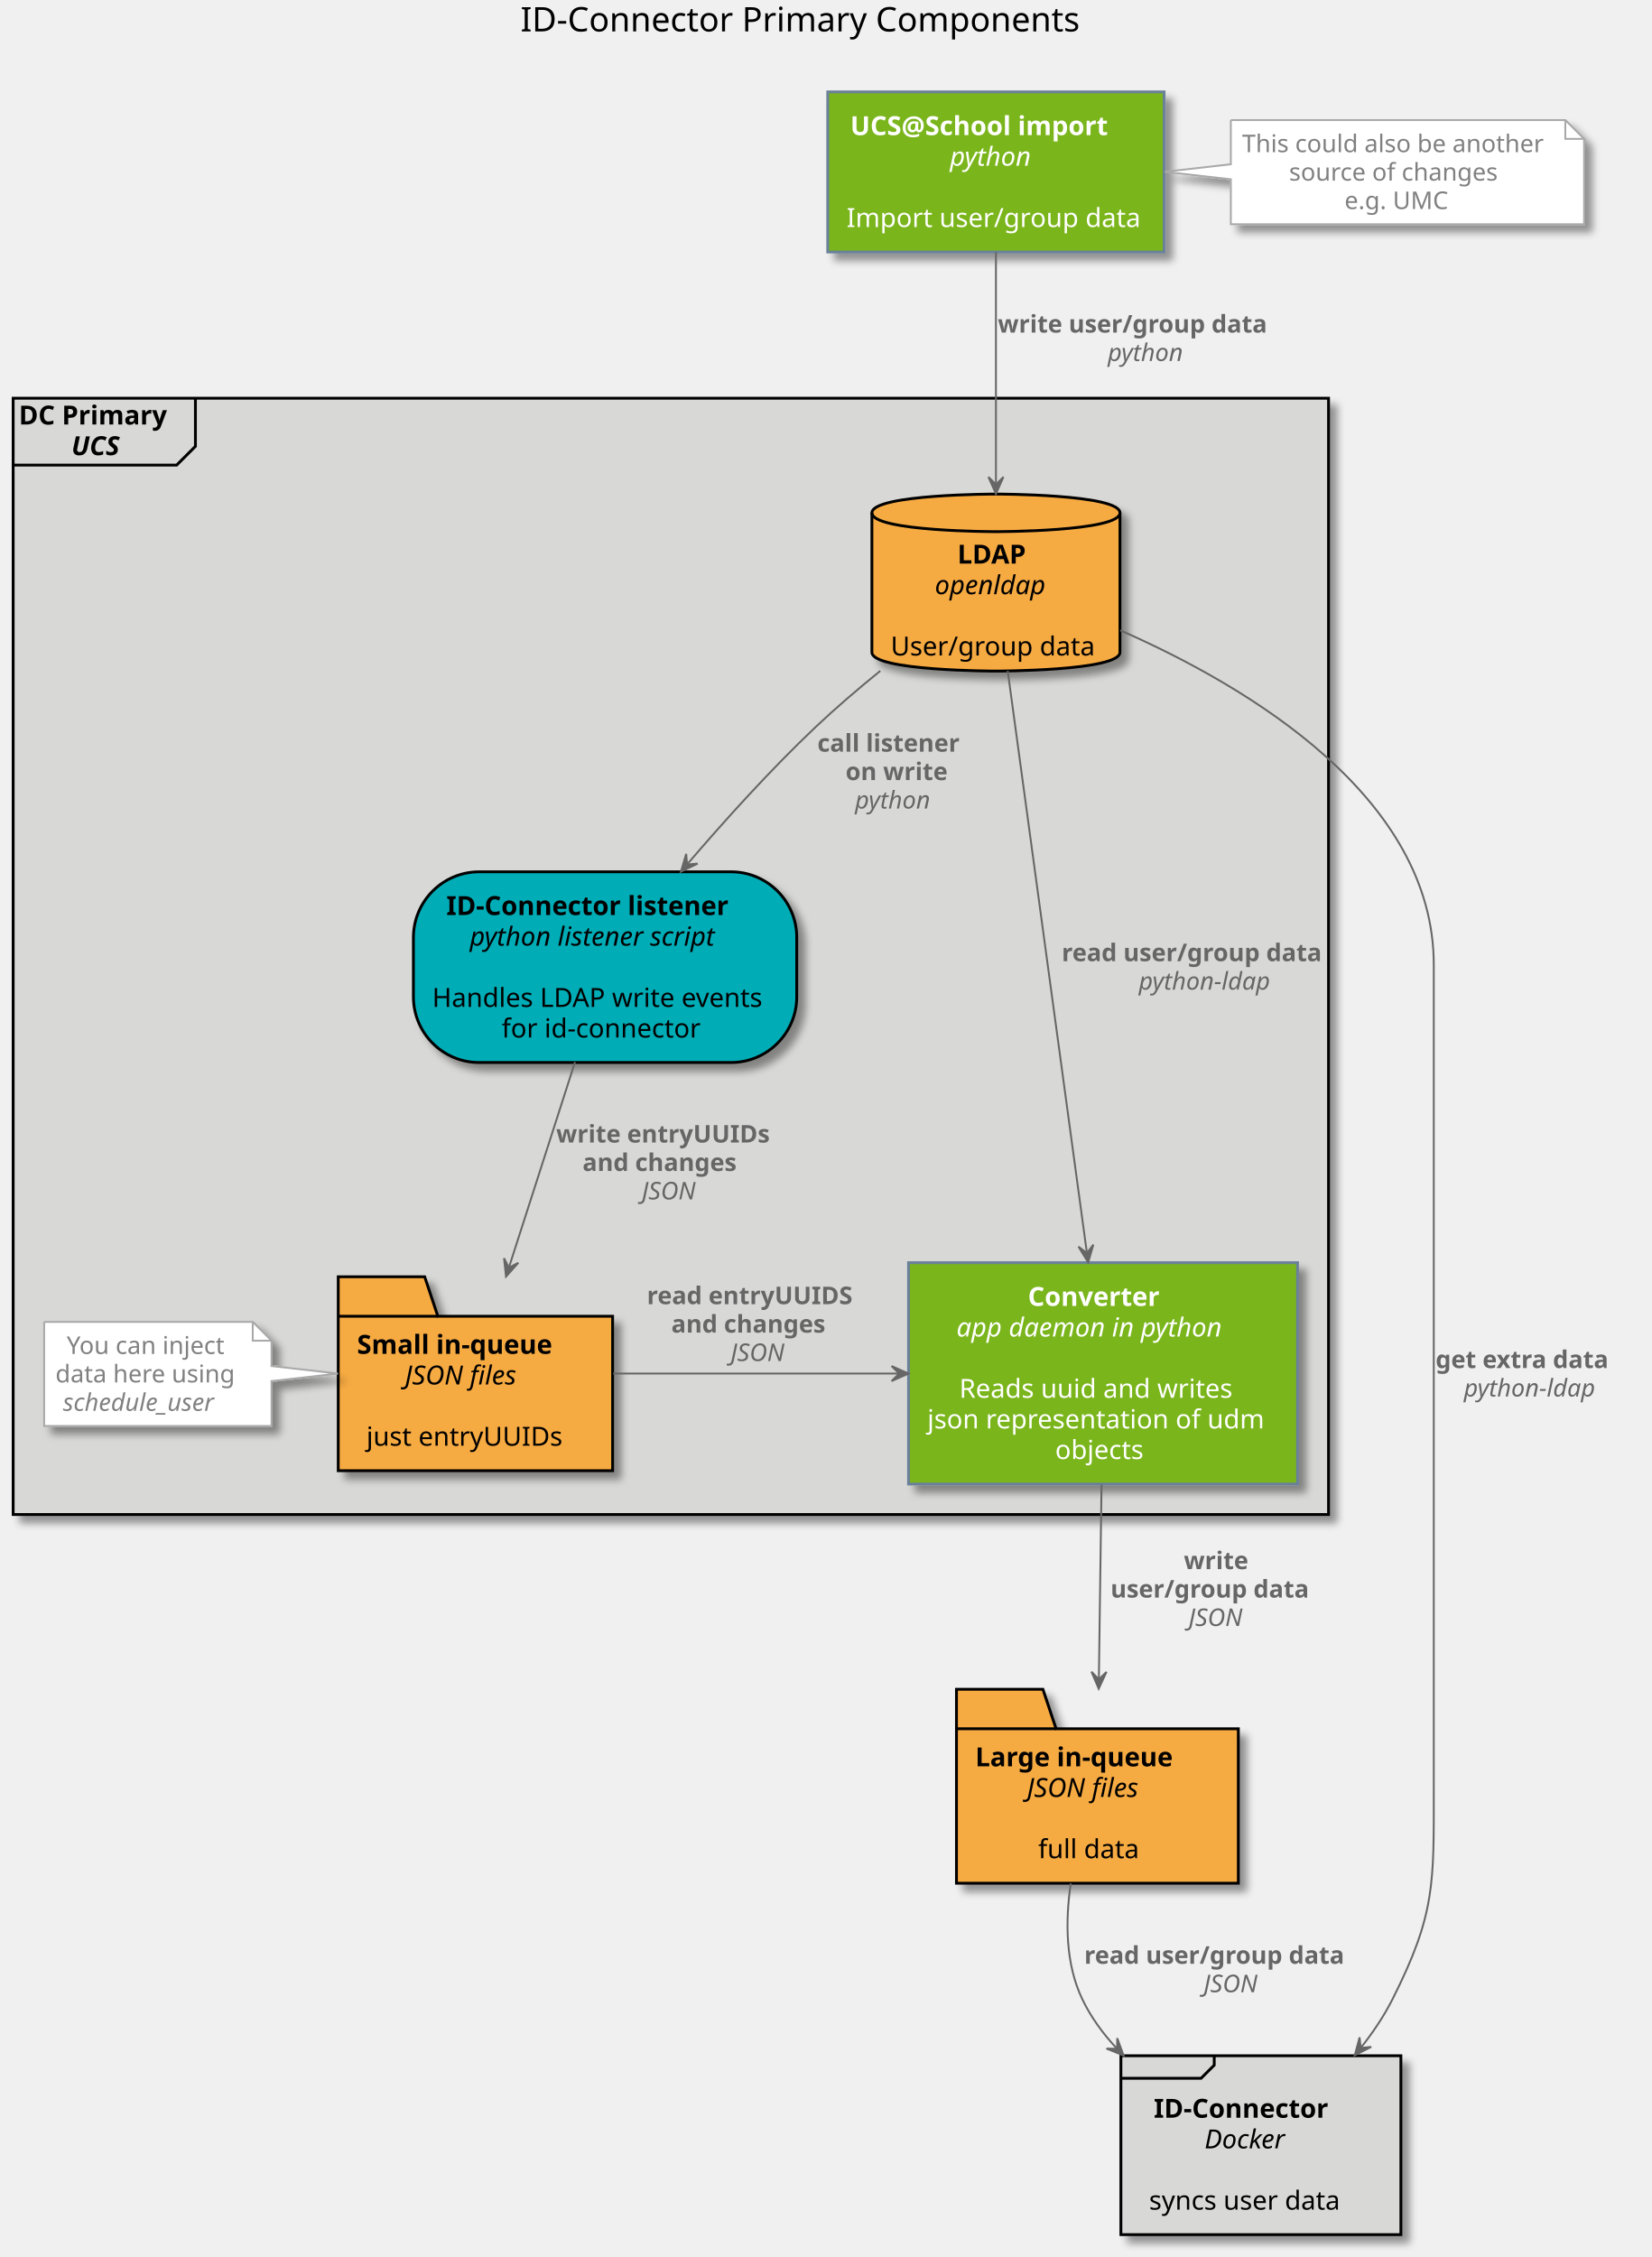
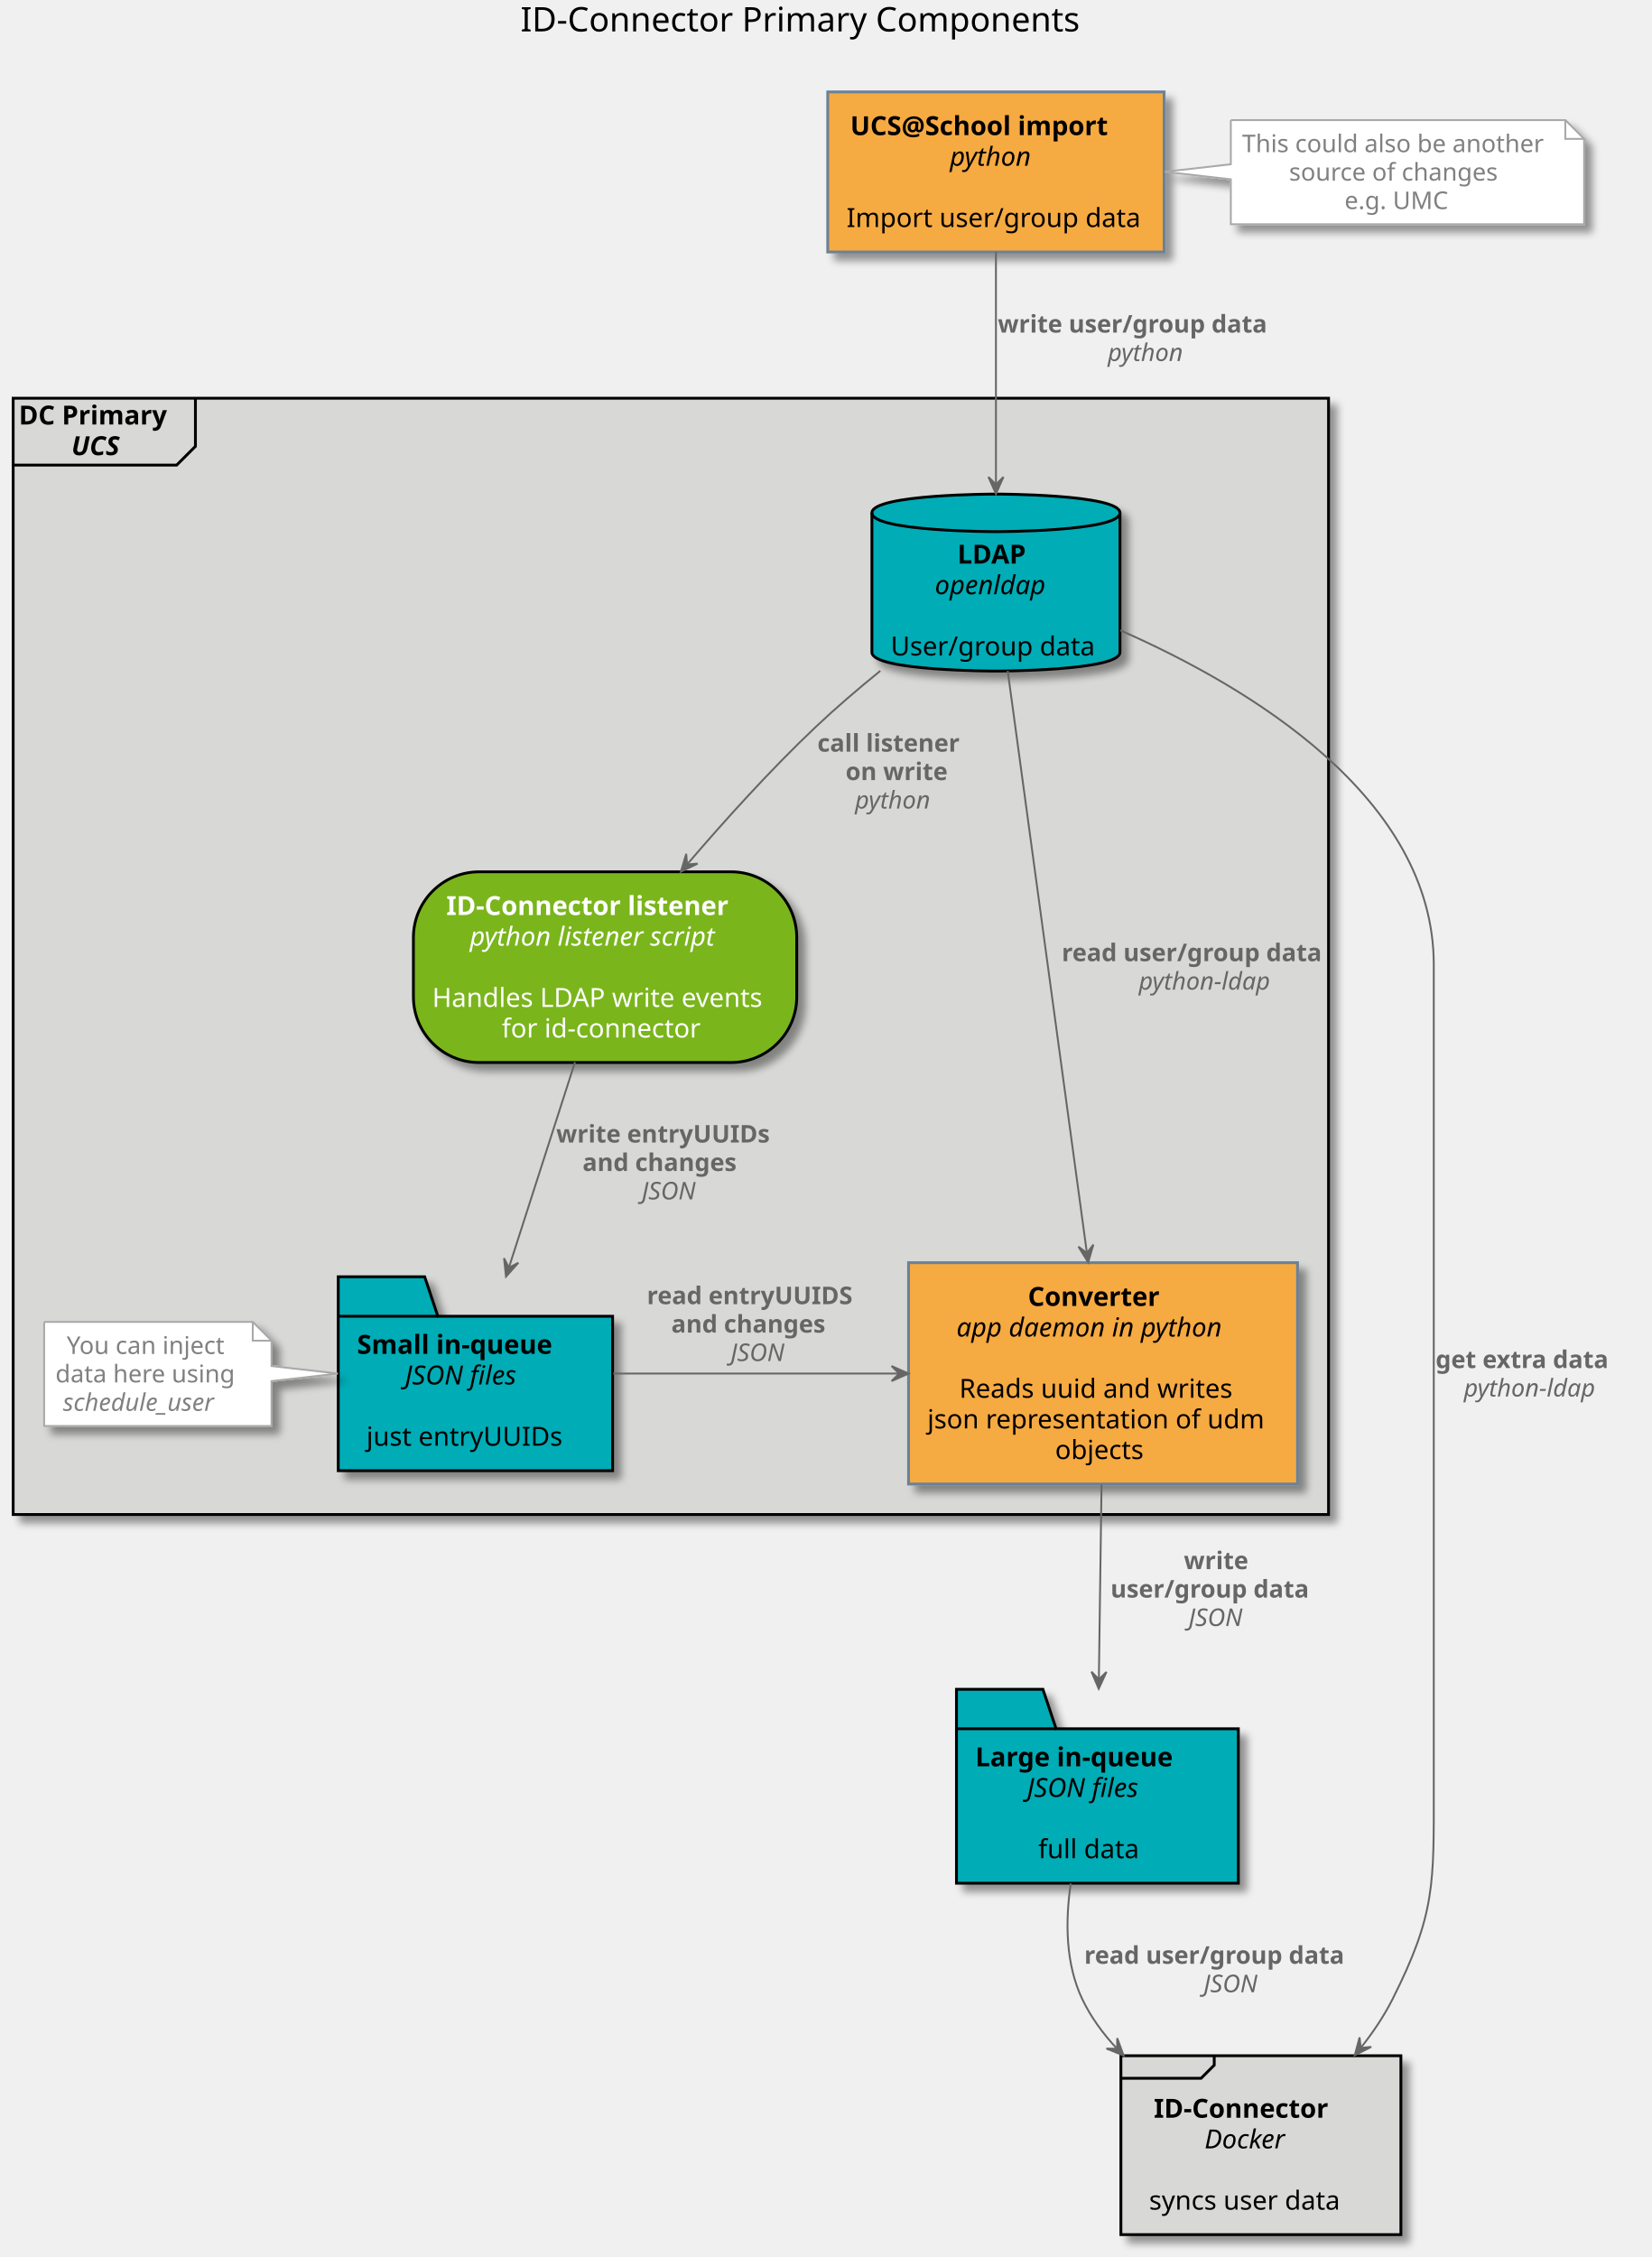
<svg xmlns="http://www.w3.org/2000/svg" contentScriptType="application/ecmascript" contentStyleType="text/css" height="1201px" preserveAspectRatio="none" style="width:879px;height:1201px;background:#FFFFFF;" version="1.1" viewBox="0 0 879 1201" width="879px" zoomAndPan="magnify">
  <defs>
-     <filter height="300%" id="f1eprbm5pj67ig" width="300%" x="-1" y="-1">
+     <filter height="300%" id="fjlhahhkn5h9q" width="300%" x="-1" y="-1">
      <feGaussianBlur result="blurOut" stdDeviation="2.0" />
      <feColorMatrix in="blurOut" result="blurOut2" type="matrix" values="0 0 0 0 0 0 0 0 0 0 0 0 0 0 0 0 0 0 .4 0" />
      <feOffset dx="4.0" dy="4.0" in="blurOut2" result="blurOut3" />
      <feBlend in="SourceGraphic" in2="blurOut3" mode="normal" />
    </filter>
  </defs>
  <g>
    <text fill="#000000" font-family="sans-serif" font-size="18" lengthAdjust="spacing" textLength="312" x="277" y="16.708">ID-Connector Primary Components</text>
    <text fill="#000000" font-family="sans-serif" font-size="18" lengthAdjust="spacing" textLength="0" x="436" y="37.661" />
-     <rect fill="#D8D8D6" filter="url(#f1eprbm5pj67ig)" height="594" style="stroke:#000000;stroke-width:1.5;" width="700" x="7" y="211.906" />
+     <rect fill="#D8D8D6" filter="url(#fjlhahhkn5h9q)" height="594" style="stroke:#000000;stroke-width:1.5;" width="700" x="7" y="211.906" />
    <path d="M104,211.906 L104,237.5 L94,247.5 L7,247.5 " fill="none" style="stroke:#000000;stroke-width:1.5;" />
    <text fill="#000000" font-family="sans-serif" font-size="14" font-weight="bold" lengthAdjust="spacing" textLength="87" x="10" y="225.901">DC Primary</text>
    <text fill="#000000" font-family="sans-serif" font-size="14" font-style="italic" font-weight="bold" lengthAdjust="spacing" textLength="31" x="38" y="242.198">UCS</text>
-     <path d="M464,272.906 C464,262.906 530,262.906 530,262.906 C530,262.906 596,262.906 596,272.906 L596,347.094 C596,357.094 530,357.094 530,357.094 C530,357.094 464,357.094 464,347.094 L464,272.906 " fill="#F6AA42" filter="url(#f1eprbm5pj67ig)" style="stroke:#000000;stroke-width:1.5;" />
+     <path d="M464,272.906 C464,262.906 530,262.906 530,262.906 C530,262.906 596,262.906 596,272.906 L596,347.094 C596,357.094 530,357.094 530,357.094 C530,357.094 464,357.094 464,347.094 L464,272.906 " fill="#00ACB6" filter="url(#fjlhahhkn5h9q)" style="stroke:#000000;stroke-width:1.5;" />
    <path d="M464,272.906 C464,282.906 530,282.906 530,282.906 C530,282.906 596,282.906 596,272.906 " fill="none" style="stroke:#000000;stroke-width:1.5;" />
    <text fill="#000000" font-family="sans-serif" font-size="14" font-weight="bold" lengthAdjust="spacing" textLength="41" x="509.5" y="299.901">LDAP</text>
    <text fill="#000000" font-family="sans-serif" font-size="14" font-style="italic" lengthAdjust="spacing" textLength="65" x="497.5" y="316.198">openldap</text>
    <text fill="#000000" font-family="sans-serif" font-size="14" lengthAdjust="spacing" textLength="0" x="532" y="332.495" />
    <text fill="#000000" font-family="sans-serif" font-size="14" lengthAdjust="spacing" textLength="112" x="474" y="348.792">User/group data</text>
-     <rect fill="#00ACB6" filter="url(#f1eprbm5pj67ig)" height="101.484" rx="35" ry="35" style="stroke:#000000;stroke-width:1.5;" width="204" x="220" y="463.906" />
-     <text fill="#000000" font-family="sans-serif" font-size="14" font-weight="bold" lengthAdjust="spacing" textLength="169" x="237.5" y="486.901">ID-Connector listener</text>
-     <text fill="#000000" font-family="sans-serif" font-size="14" font-style="italic" lengthAdjust="spacing" textLength="144" x="250" y="503.198">python listener script</text>
-     <text fill="#000000" font-family="sans-serif" font-size="14" lengthAdjust="spacing" textLength="0" x="324" y="519.495" />
-     <text fill="#000000" font-family="sans-serif" font-size="14" lengthAdjust="spacing" textLength="184" x="230" y="535.792">Handles LDAP write events</text>
-     <text fill="#000000" font-family="sans-serif" font-size="14" lengthAdjust="spacing" textLength="110" x="267" y="552.089">for id-connector</text>
-     <rect fill="#7AB51D" filter="url(#f1eprbm5pj67ig)" height="117.781" style="stroke:#6A8198;stroke-width:1.5;" width="207" x="483.5" y="671.906" />
-     <text fill="#FFFFFF" font-family="sans-serif" font-size="14" font-weight="bold" lengthAdjust="spacing" textLength="80" x="547" y="694.901">Converter</text>
-     <text fill="#FFFFFF" font-family="sans-serif" font-size="14" font-style="italic" lengthAdjust="spacing" textLength="156" x="509" y="711.198">app daemon in python</text>
-     <text fill="#FFFFFF" font-family="sans-serif" font-size="14" lengthAdjust="spacing" textLength="0" x="589" y="727.495" />
-     <text fill="#FFFFFF" font-family="sans-serif" font-size="14" lengthAdjust="spacing" textLength="153" x="510.5" y="743.792">Reads uuid and writes</text>
-     <text fill="#FFFFFF" font-family="sans-serif" font-size="14" lengthAdjust="spacing" textLength="187" x="493.5" y="760.089">json representation of udm</text>
-     <text fill="#FFFFFF" font-family="sans-serif" font-size="14" lengthAdjust="spacing" textLength="51" x="561.5" y="776.386">objects</text>
-     <polygon fill="#F6AA42" filter="url(#f1eprbm5pj67ig)" points="180,679.406,226,679.406,233,700.406,326,700.406,326,782.594,180,782.594,180,679.406" style="stroke:#000000;stroke-width:1.5;" />
+     <rect fill="#7AB51D" filter="url(#fjlhahhkn5h9q)" height="101.484" rx="35" ry="35" style="stroke:#000000;stroke-width:1.5;" width="204" x="220" y="463.906" />
+     <text fill="#FFFFFF" font-family="sans-serif" font-size="14" font-weight="bold" lengthAdjust="spacing" textLength="169" x="237.5" y="486.901">ID-Connector listener</text>
+     <text fill="#FFFFFF" font-family="sans-serif" font-size="14" font-style="italic" lengthAdjust="spacing" textLength="144" x="250" y="503.198">python listener script</text>
+     <text fill="#FFFFFF" font-family="sans-serif" font-size="14" lengthAdjust="spacing" textLength="0" x="324" y="519.495" />
+     <text fill="#FFFFFF" font-family="sans-serif" font-size="14" lengthAdjust="spacing" textLength="184" x="230" y="535.792">Handles LDAP write events</text>
+     <text fill="#FFFFFF" font-family="sans-serif" font-size="14" lengthAdjust="spacing" textLength="110" x="267" y="552.089">for id-connector</text>
+     <rect fill="#F6AA42" filter="url(#fjlhahhkn5h9q)" height="117.781" style="stroke:#6A8198;stroke-width:1.5;" width="207" x="483.5" y="671.906" />
+     <text fill="#000000" font-family="sans-serif" font-size="14" font-weight="bold" lengthAdjust="spacing" textLength="80" x="547" y="694.901">Converter</text>
+     <text fill="#000000" font-family="sans-serif" font-size="14" font-style="italic" lengthAdjust="spacing" textLength="156" x="509" y="711.198">app daemon in python</text>
+     <text fill="#000000" font-family="sans-serif" font-size="14" lengthAdjust="spacing" textLength="0" x="589" y="727.495" />
+     <text fill="#000000" font-family="sans-serif" font-size="14" lengthAdjust="spacing" textLength="153" x="510.5" y="743.792">Reads uuid and writes</text>
+     <text fill="#000000" font-family="sans-serif" font-size="14" lengthAdjust="spacing" textLength="187" x="493.5" y="760.089">json representation of udm</text>
+     <text fill="#000000" font-family="sans-serif" font-size="14" lengthAdjust="spacing" textLength="51" x="561.5" y="776.386">objects</text>
+     <polygon fill="#00ACB6" filter="url(#fjlhahhkn5h9q)" points="180,679.406,226,679.406,233,700.406,326,700.406,326,782.594,180,782.594,180,679.406" style="stroke:#000000;stroke-width:1.5;" />
    <line style="stroke:#000000;stroke-width:1.5;" x1="180" x2="233" y1="700.406" y2="700.406" />
    <text fill="#000000" font-family="sans-serif" font-size="14" font-weight="bold" lengthAdjust="spacing" textLength="116" x="190" y="720.401">Small in-queue</text>
    <text fill="#000000" font-family="sans-serif" font-size="14" font-style="italic" lengthAdjust="spacing" textLength="65" x="215.5" y="736.698">JSON files</text>
    <text fill="#000000" font-family="sans-serif" font-size="14" lengthAdjust="spacing" textLength="0" x="250" y="752.995" />
    <text fill="#000000" font-family="sans-serif" font-size="14" lengthAdjust="spacing" textLength="106" x="195" y="769.292">just entryUUIDs</text>
-     <path d="M23.5,703.406 L23.5,758.805 A0,0 0 0 0 23.5,758.805 L144.5,758.805 A0,0 0 0 0 144.5,758.805 L144.5,734.906 L179.84,730.906 L144.5,726.906 L144.5,713.406 L134.5,703.406 L23.5,703.406 A0,0 0 0 0 23.5,703.406 " fill="#FFFFFF" filter="url(#f1eprbm5pj67ig)" style="stroke:#A9A9A9;stroke-width:1.0;" />
+     <path d="M23.5,703.406 L23.5,758.805 A0,0 0 0 0 23.5,758.805 L144.5,758.805 A0,0 0 0 0 144.5,758.805 L144.5,734.906 L179.84,730.906 L144.5,726.906 L144.5,713.406 L134.5,703.406 L23.5,703.406 A0,0 0 0 0 23.5,703.406 " fill="#FFFFFF" filter="url(#fjlhahhkn5h9q)" style="stroke:#A9A9A9;stroke-width:1.0;" />
    <path d="M134.5,703.406 L134.5,713.406 L144.5,713.406 L134.5,703.406 " fill="#FFFFFF" style="stroke:#A9A9A9;stroke-width:1.0;" />
    <text fill="#808080" font-family="sans-serif" font-size="13" lengthAdjust="spacing" textLength="88" x="35.5" y="720.473">You can inject</text>
    <text fill="#808080" font-family="sans-serif" font-size="13" lengthAdjust="spacing" textLength="100" x="29.5" y="735.606">data here using</text>
    <text fill="#808080" font-family="sans-serif" font-size="13" font-style="italic" lengthAdjust="spacing" textLength="92" x="33.5" y="750.739">schedule_user</text>
-     <rect fill="#7AB51D" filter="url(#f1eprbm5pj67ig)" height="85.188" style="stroke:#6A8198;stroke-width:1.5;" width="179" x="440.5" y="48.906" />
-     <text fill="#FFFFFF" font-family="sans-serif" font-size="14" font-weight="bold" lengthAdjust="spacing" textLength="155" x="452.5" y="71.901">UCS@School import</text>
-     <text fill="#FFFFFF" font-family="sans-serif" font-size="14" font-style="italic" lengthAdjust="spacing" textLength="49" x="505.5" y="88.198">python</text>
-     <text fill="#FFFFFF" font-family="sans-serif" font-size="14" lengthAdjust="spacing" textLength="0" x="532" y="104.495" />
-     <text fill="#FFFFFF" font-family="sans-serif" font-size="14" lengthAdjust="spacing" textLength="159" x="450.5" y="120.792">Import user/group data</text>
-     <path d="M655,63.906 L655,87.406 L619.82,91.406 L655,95.406 L655,119.305 A0,0 0 0 0 655,119.305 L843,119.305 A0,0 0 0 0 843,119.305 L843,73.906 L833,63.906 L655,63.906 A0,0 0 0 0 655,63.906 " fill="#FFFFFF" filter="url(#f1eprbm5pj67ig)" style="stroke:#A9A9A9;stroke-width:1.0;" />
+     <rect fill="#F6AA42" filter="url(#fjlhahhkn5h9q)" height="85.188" style="stroke:#6A8198;stroke-width:1.5;" width="179" x="440.5" y="48.906" />
+     <text fill="#000000" font-family="sans-serif" font-size="14" font-weight="bold" lengthAdjust="spacing" textLength="155" x="452.5" y="71.901">UCS@School import</text>
+     <text fill="#000000" font-family="sans-serif" font-size="14" font-style="italic" lengthAdjust="spacing" textLength="49" x="505.5" y="88.198">python</text>
+     <text fill="#000000" font-family="sans-serif" font-size="14" lengthAdjust="spacing" textLength="0" x="532" y="104.495" />
+     <text fill="#000000" font-family="sans-serif" font-size="14" lengthAdjust="spacing" textLength="159" x="450.5" y="120.792">Import user/group data</text>
+     <path d="M655,63.906 L655,87.406 L619.82,91.406 L655,95.406 L655,119.305 A0,0 0 0 0 655,119.305 L843,119.305 A0,0 0 0 0 843,119.305 L843,73.906 L833,63.906 L655,63.906 A0,0 0 0 0 655,63.906 " fill="#FFFFFF" filter="url(#fjlhahhkn5h9q)" style="stroke:#A9A9A9;stroke-width:1.0;" />
    <path d="M833,63.906 L833,73.906 L843,73.906 L833,63.906 " fill="#FFFFFF" style="stroke:#A9A9A9;stroke-width:1.0;" />
    <text fill="#808080" font-family="sans-serif" font-size="13" lengthAdjust="spacing" textLength="167" x="661" y="80.973">This could also be another</text>
    <text fill="#808080" font-family="sans-serif" font-size="13" lengthAdjust="spacing" textLength="117" x="686" y="96.106">source of changes</text>
    <text fill="#808080" font-family="sans-serif" font-size="13" lengthAdjust="spacing" textLength="58" x="715.5" y="111.239">e.g. UMC</text>
-     <polygon fill="#F6AA42" filter="url(#f1eprbm5pj67ig)" points="509,898.906,555,898.906,562,919.906,659,919.906,659,1002.094,509,1002.094,509,898.906" style="stroke:#000000;stroke-width:1.5;" />
+     <polygon fill="#00ACB6" filter="url(#fjlhahhkn5h9q)" points="509,898.906,555,898.906,562,919.906,659,919.906,659,1002.094,509,1002.094,509,898.906" style="stroke:#000000;stroke-width:1.5;" />
    <line style="stroke:#000000;stroke-width:1.5;" x1="509" x2="562" y1="919.906" y2="919.906" />
    <text fill="#000000" font-family="sans-serif" font-size="14" font-weight="bold" lengthAdjust="spacing" textLength="120" x="519" y="939.901">Large in-queue</text>
    <text fill="#000000" font-family="sans-serif" font-size="14" font-style="italic" lengthAdjust="spacing" textLength="65" x="546.5" y="956.198">JSON files</text>
    <text fill="#000000" font-family="sans-serif" font-size="14" lengthAdjust="spacing" textLength="0" x="581" y="972.495" />
    <text fill="#000000" font-family="sans-serif" font-size="14" lengthAdjust="spacing" textLength="53" x="552.5" y="988.792">full data</text>
-     <rect fill="#D8D8D6" filter="url(#f1eprbm5pj67ig)" height="95.188" style="stroke:#000000;stroke-width:1.5;" width="149" x="596.5" y="1093.906" />
+     <rect fill="#D8D8D6" filter="url(#fjlhahhkn5h9q)" height="95.188" style="stroke:#000000;stroke-width:1.5;" width="149" x="596.5" y="1093.906" />
    <path d="M646.167,1093.906 L646.167,1098.906 L639.167,1105.906 L596.5,1105.906 " fill="none" style="stroke:#000000;stroke-width:1.5;" />
    <text fill="#000000" font-family="sans-serif" font-size="14" font-weight="bold" lengthAdjust="spacing" textLength="104" x="614" y="1126.901">ID-Connector</text>
    <text fill="#000000" font-family="sans-serif" font-size="14" font-style="italic" lengthAdjust="spacing" textLength="50" x="641" y="1143.198">Docker</text>
    <text fill="#000000" font-family="sans-serif" font-size="14" lengthAdjust="spacing" textLength="0" x="668" y="1159.495" />
    <text fill="#000000" font-family="sans-serif" font-size="14" lengthAdjust="spacing" textLength="109" x="611.5" y="1175.792">syncs user data</text>
    <path d="M530,134.146 C530,169.286 530,219.676 530,257.336 " fill="none" id="importer-to-ldap" style="stroke:#666666;stroke-width:1.0;" />
    <polygon fill="#666666" points="530,262.796,534,253.796,530,257.796,526,253.796,530,262.796" style="stroke:#666666;stroke-width:1.0;" />
    <text fill="#666666" font-family="sans-serif" font-size="13" font-weight="bold" lengthAdjust="spacing" textLength="162" x="531" y="176.973">write user/group data</text>
    <text fill="#666666" font-family="sans-serif" font-size="13" font-style="italic" lengthAdjust="spacing" textLength="45" x="589.5" y="192.106">python</text>
    <path d="M468.47,356.976 C456.71,366.506 444.73,376.746 434,386.906 C410.14,409.496 385.71,436.536 365.79,459.806 " fill="none" id="ldap-to-listener" style="stroke:#666666;stroke-width:1.0;" />
    <polygon fill="#666666" points="362.37,463.806,371.255,459.557,365.616,460.003,365.17,454.364,362.37,463.806" style="stroke:#666666;stroke-width:1.0;" />
    <text fill="#666666" font-family="sans-serif" font-size="13" font-weight="bold" lengthAdjust="spacing" textLength="85" x="435" y="399.973">call listener</text>
    <text fill="#666666" font-family="sans-serif" font-size="13" font-weight="bold" lengthAdjust="spacing" textLength="60" x="450" y="415.106">on write</text>
    <text fill="#666666" font-family="sans-serif" font-size="13" font-style="italic" lengthAdjust="spacing" textLength="45" x="455" y="430.239">python</text>
    <path d="M306,565.156 C295.49,597.826 281.72,640.616 270.86,674.396 " fill="none" id="listener-to-small_queue" style="stroke:#666666;stroke-width:1.0;" />
    <polygon fill="#666666" points="269.28,679.306,275.841,671.961,270.81,674.546,268.225,669.514,269.28,679.306" style="stroke:#666666;stroke-width:1.0;" />
    <text fill="#666666" font-family="sans-serif" font-size="13" font-weight="bold" lengthAdjust="spacing" textLength="123" x="296" y="607.973">write entryUUIDs</text>
    <text fill="#666666" font-family="sans-serif" font-size="13" font-weight="bold" lengthAdjust="spacing" textLength="95" x="310" y="623.106">and changes</text>
    <text fill="#666666" font-family="sans-serif" font-size="13" font-style="italic" lengthAdjust="spacing" textLength="32" x="341.5" y="638.239">JSON</text>
    <path d="M326.3,730.906 C370.85,730.906 428.57,730.906 478.36,730.906 " fill="none" id="small_queue-to-converter" style="stroke:#666666;stroke-width:1.0;" />
    <polygon fill="#666666" points="483.47,730.906,474.47,726.906,478.47,730.906,474.47,734.906,483.47,730.906" style="stroke:#666666;stroke-width:1.0;" />
    <text fill="#666666" font-family="sans-serif" font-size="13" font-weight="bold" lengthAdjust="spacing" textLength="121" x="344.25" y="693.973">read entryUUIDS</text>
    <text fill="#666666" font-family="sans-serif" font-size="13" font-weight="bold" lengthAdjust="spacing" textLength="95" x="357.25" y="709.106">and changes</text>
    <text fill="#666666" font-family="sans-serif" font-size="13" font-style="italic" lengthAdjust="spacing" textLength="32" x="388.75" y="724.239">JSON</text>
    <path d="M586.2,789.906 C585.76,822.036 585.21,861.796 584.77,893.576 " fill="none" id="converter-to-large_queue" style="stroke:#666666;stroke-width:1.0;" />
    <polygon fill="#666666" points="584.7,898.606,588.828,889.664,584.771,893.607,580.829,889.55,584.7,898.606" style="stroke:#666666;stroke-width:1.0;" />
    <text fill="#666666" font-family="sans-serif" font-size="13" font-weight="bold" lengthAdjust="spacing" textLength="37" x="630" y="834.973">write</text>
    <text fill="#666666" font-family="sans-serif" font-size="13" font-weight="bold" lengthAdjust="spacing" textLength="120" x="591" y="850.106">user/group data</text>
    <text fill="#666666" font-family="sans-serif" font-size="13" font-style="italic" lengthAdjust="spacing" textLength="32" x="632.5" y="865.239">JSON</text>
    <path d="M569.83,1002.166 C566.87,1022.256 566.95,1045.006 576,1063.906 C580.56,1073.426 586.94,1082.136 594.27,1089.996 " fill="none" id="large_queue-to-id_connector" style="stroke:#666666;stroke-width:1.0;" />
    <polygon fill="#666666" points="597.94,1093.786,594.553,1084.538,594.462,1090.194,588.806,1090.103,597.94,1093.786" style="stroke:#666666;stroke-width:1.0;" />
    <text fill="#666666" font-family="sans-serif" font-size="13" font-weight="bold" lengthAdjust="spacing" textLength="159" x="577" y="1044.973">read user/group data</text>
    <text fill="#666666" font-family="sans-serif" font-size="13" font-style="italic" lengthAdjust="spacing" textLength="32" x="640.5" y="1060.106">JSON</text>
    <path d="M536.26,356.946 C546.5,432.186 566.83,581.636 578.41,666.736 " fill="none" id="ldap-to-converter" style="stroke:#666666;stroke-width:1.0;" />
    <polygon fill="#666666" points="579.09,671.746,581.846,662.291,578.419,666.792,573.918,663.365,579.09,671.746" style="stroke:#666666;stroke-width:1.0;" />
    <text fill="#666666" font-family="sans-serif" font-size="13" font-weight="bold" lengthAdjust="spacing" textLength="159" x="565" y="511.473">read user/group data</text>
    <text fill="#666666" font-family="sans-serif" font-size="13" font-style="italic" lengthAdjust="spacing" textLength="77" x="606" y="526.606">python-ldap</text>
    <path d="M724.15,1089.706 C730.59,1081.586 736.47,1072.886 741,1063.906 C763.94,1018.416 763,1002.356 763,951.406 C763,513.406 763,513.406 763,513.406 C763,424.436 665.03,365.706 596.15,335.406 " fill="none" id="id_connector-backto-ldap" style="stroke:#666666;stroke-width:1.0;" />
    <polygon fill="#666666" points="720.95,1093.646,729.73,1089.184,724.103,1089.766,723.521,1084.139,720.95,1093.646" style="stroke:#666666;stroke-width:1.0;" />
    <text fill="#666666" font-family="sans-serif" font-size="13" font-weight="bold" lengthAdjust="spacing" textLength="107" x="764" y="727.973">get extra data</text>
    <text fill="#666666" font-family="sans-serif" font-size="13" font-style="italic" lengthAdjust="spacing" textLength="77" x="779" y="743.106">python-ldap</text>
  </g>
</svg>
